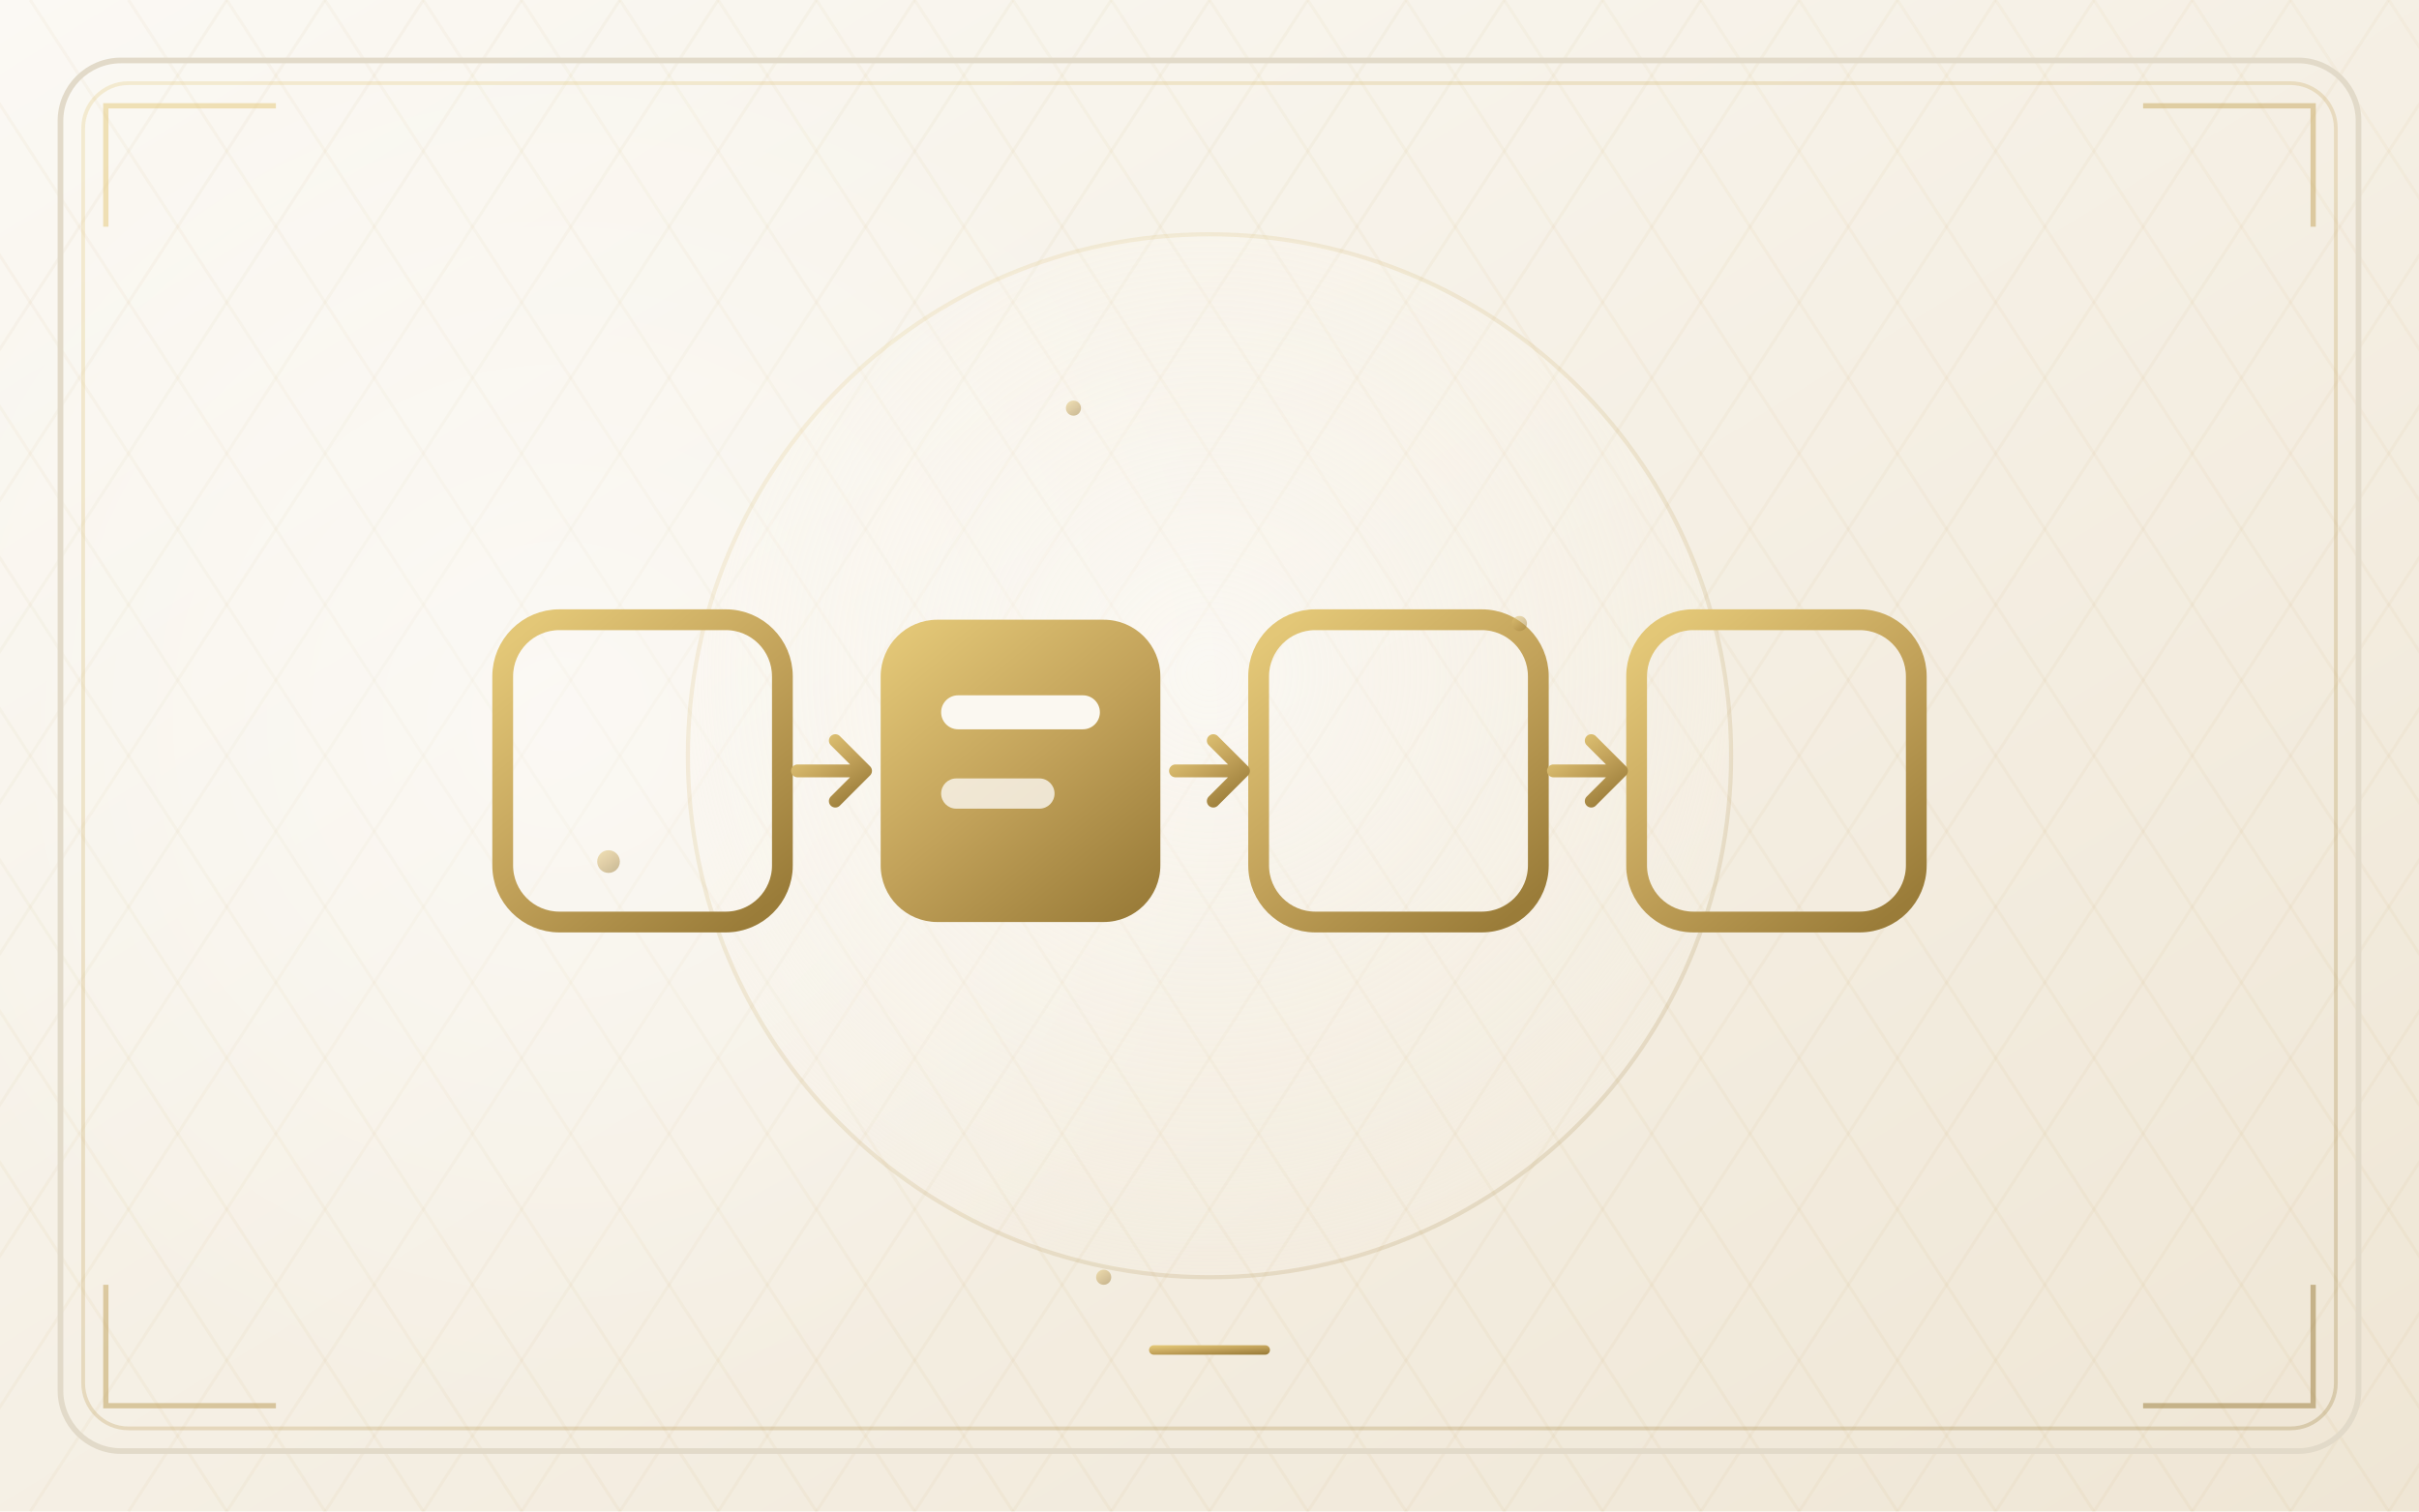
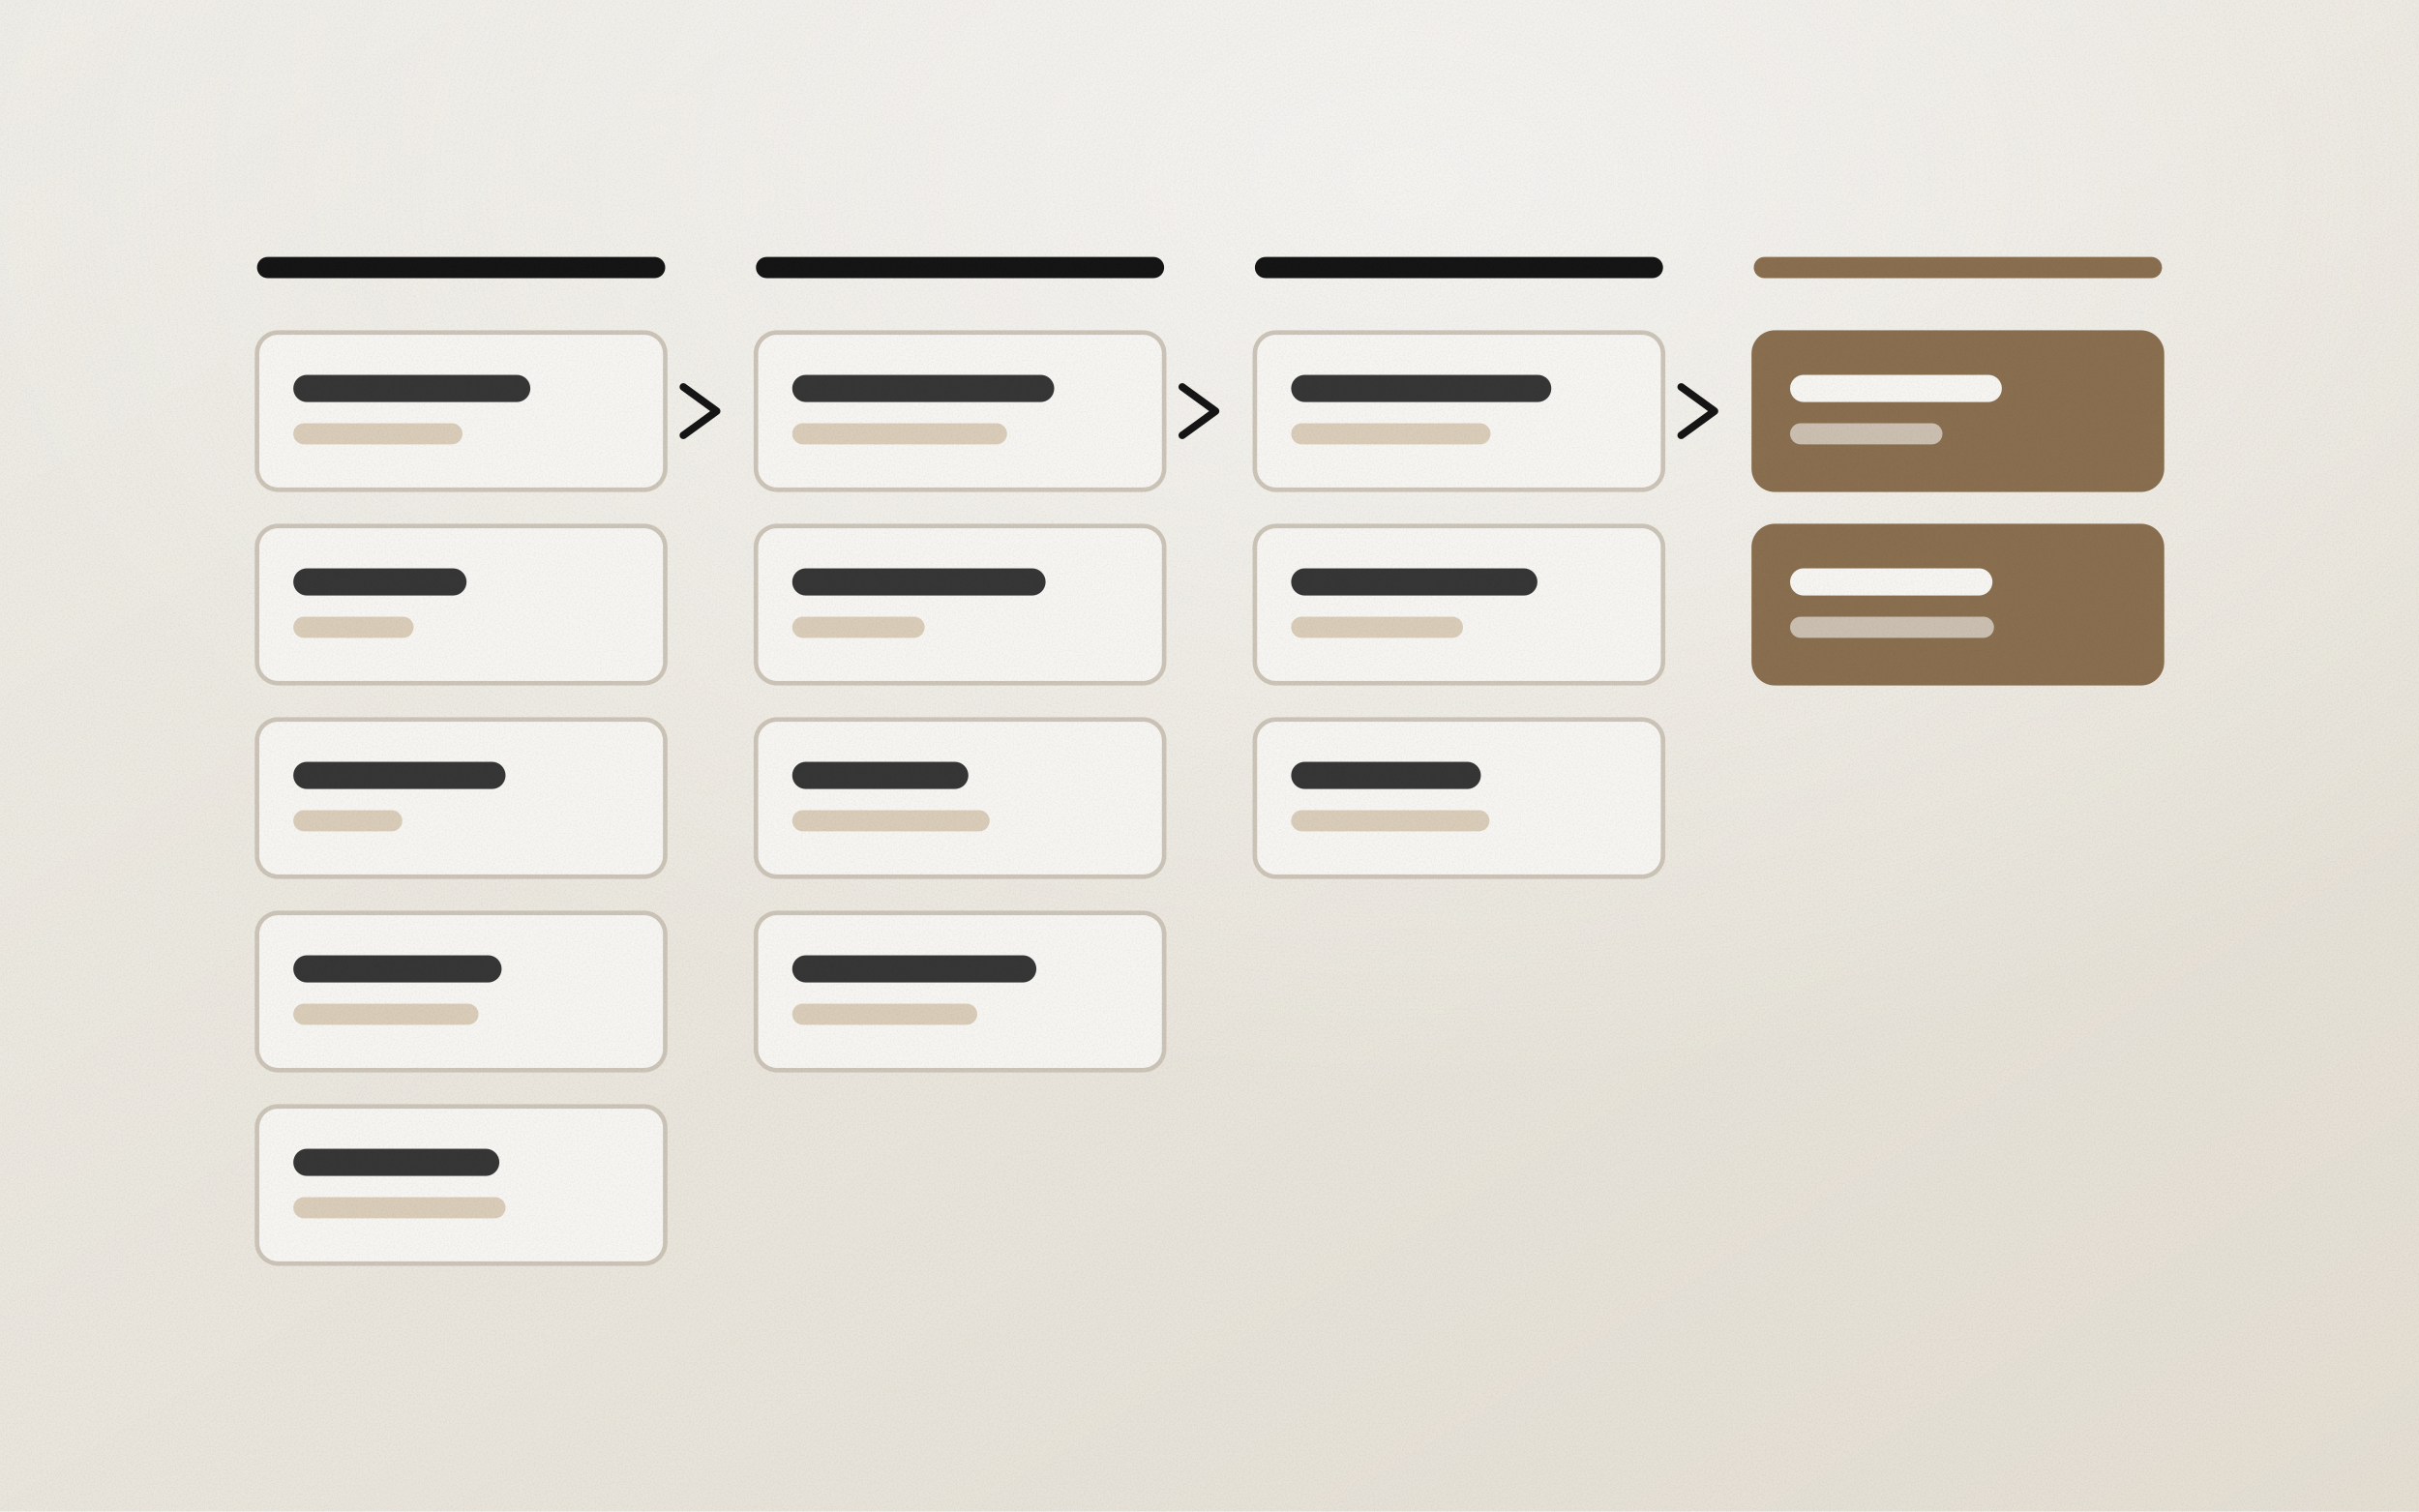
- <svg xmlns="http://www.w3.org/2000/svg" viewBox="0 0 640 400" width="640" height="400">
+ <svg xmlns="http://www.w3.org/2000/svg" viewBox="0 0 1600 1000" width="1600" height="1000">
  <defs>
-     <linearGradient id="bgg" x1="0" y1="0" x2="1" y2="1">
-       <stop offset="0" stop-color="#fbf9f4" />
-       <stop offset="1" stop-color="#efe6d5" />
+     <linearGradient id="bg" x1="0" y1="0" x2="1" y2="1">
+       <stop offset="0" stop-color="#F3F1EB" />
+       <stop offset="1" stop-color="#E8E2D6" />
    </linearGradient>
-     <linearGradient id="gg" x1="0.12" y1="0" x2="0.88" y2="1">
-       <stop offset="0" stop-color="#e3c777" />
-       <stop offset="0.5" stop-color="#c2a25a" />
-       <stop offset="1" stop-color="#9a7c39" />
+     <radialGradient id="glow" cx="0.58" cy="0.12" r="0.6">
+       <stop offset="0" stop-color="#FBFAF7" stop-opacity="0.85" />
+       <stop offset="1" stop-color="#FBFAF7" stop-opacity="0" />
+     </radialGradient>
+     <linearGradient id="fade" x1="0" y1="0" x2="0" y2="1">
+       <stop offset="0" stop-color="#8A6F4E" stop-opacity="0.28" />
+       <stop offset="1" stop-color="#8A6F4E" stop-opacity="0" />
    </linearGradient>
-     <linearGradient id="tg" x1="0" y1="0" x2="1" y2="1">
-       <stop offset="0" stop-color="#c9a45f" />
-       <stop offset="1" stop-color="#b9933f" />
-     </linearGradient>
-     <radialGradient id="duo" cx="0.5" cy="0.5" r="0.5">
-       <stop offset="0" stop-color="#ffffff" stop-opacity="0.5" />
-       <stop offset="1" stop-color="#ffffff" stop-opacity="0" />
-     </radialGradient>
-     <radialGradient id="med" cx="0.5" cy="0.42" r="0.62">
-       <stop offset="0" stop-color="#ffffff" stop-opacity="0.5" />
-       <stop offset="0.75" stop-color="#fbf7ee" stop-opacity="0.18" />
-       <stop offset="1" stop-color="#fbf7ee" stop-opacity="0" />
-     </radialGradient>
+     <filter id="grain" x="0" y="0" width="100%" height="100%">
+       <feTurbulence type="fractalNoise" baseFrequency="0.85" numOctaves="2" stitchTiles="stitch" />
+       <feColorMatrix values="0 0 0 0 0.07  0 0 0 0 0.07  0 0 0 0 0.07  0 0 0 0.09 0" />
+     </filter>
  </defs>
-   <rect width="640" height="400" fill="url(#bgg)" />
-   <line x1="-200" y1="0" x2="60" y2="400" stroke="url(#tg)" stroke-width="0.8" opacity="0.06" />
-   <line x1="60" y1="0" x2="-200" y2="400" stroke="url(#tg)" stroke-width="0.8" opacity="0.06" />
-   <line x1="-174" y1="0" x2="86" y2="400" stroke="url(#tg)" stroke-width="0.8" opacity="0.06" />
-   <line x1="86" y1="0" x2="-174" y2="400" stroke="url(#tg)" stroke-width="0.8" opacity="0.06" />
-   <line x1="-148" y1="0" x2="112" y2="400" stroke="url(#tg)" stroke-width="0.8" opacity="0.06" />
-   <line x1="112" y1="0" x2="-148" y2="400" stroke="url(#tg)" stroke-width="0.8" opacity="0.06" />
-   <line x1="-122" y1="0" x2="138" y2="400" stroke="url(#tg)" stroke-width="0.8" opacity="0.06" />
-   <line x1="138" y1="0" x2="-122" y2="400" stroke="url(#tg)" stroke-width="0.8" opacity="0.06" />
-   <line x1="-96" y1="0" x2="164" y2="400" stroke="url(#tg)" stroke-width="0.8" opacity="0.06" />
-   <line x1="164" y1="0" x2="-96" y2="400" stroke="url(#tg)" stroke-width="0.8" opacity="0.06" />
-   <line x1="-70" y1="0" x2="190" y2="400" stroke="url(#tg)" stroke-width="0.8" opacity="0.06" />
-   <line x1="190" y1="0" x2="-70" y2="400" stroke="url(#tg)" stroke-width="0.8" opacity="0.06" />
-   <line x1="-44" y1="0" x2="216" y2="400" stroke="url(#tg)" stroke-width="0.8" opacity="0.06" />
-   <line x1="216" y1="0" x2="-44" y2="400" stroke="url(#tg)" stroke-width="0.8" opacity="0.06" />
-   <line x1="-18" y1="0" x2="242" y2="400" stroke="url(#tg)" stroke-width="0.8" opacity="0.06" />
-   <line x1="242" y1="0" x2="-18" y2="400" stroke="url(#tg)" stroke-width="0.8" opacity="0.06" />
-   <line x1="8" y1="0" x2="268" y2="400" stroke="url(#tg)" stroke-width="0.8" opacity="0.06" />
-   <line x1="268" y1="0" x2="8" y2="400" stroke="url(#tg)" stroke-width="0.8" opacity="0.06" />
-   <line x1="34" y1="0" x2="294" y2="400" stroke="url(#tg)" stroke-width="0.8" opacity="0.06" />
-   <line x1="294" y1="0" x2="34" y2="400" stroke="url(#tg)" stroke-width="0.8" opacity="0.06" />
-   <line x1="60" y1="0" x2="320" y2="400" stroke="url(#tg)" stroke-width="0.8" opacity="0.06" />
-   <line x1="320" y1="0" x2="60" y2="400" stroke="url(#tg)" stroke-width="0.8" opacity="0.06" />
-   <line x1="86" y1="0" x2="346" y2="400" stroke="url(#tg)" stroke-width="0.8" opacity="0.06" />
-   <line x1="346" y1="0" x2="86" y2="400" stroke="url(#tg)" stroke-width="0.8" opacity="0.06" />
-   <line x1="112" y1="0" x2="372" y2="400" stroke="url(#tg)" stroke-width="0.8" opacity="0.06" />
-   <line x1="372" y1="0" x2="112" y2="400" stroke="url(#tg)" stroke-width="0.8" opacity="0.06" />
-   <line x1="138" y1="0" x2="398" y2="400" stroke="url(#tg)" stroke-width="0.8" opacity="0.06" />
-   <line x1="398" y1="0" x2="138" y2="400" stroke="url(#tg)" stroke-width="0.8" opacity="0.06" />
-   <line x1="164" y1="0" x2="424" y2="400" stroke="url(#tg)" stroke-width="0.8" opacity="0.06" />
-   <line x1="424" y1="0" x2="164" y2="400" stroke="url(#tg)" stroke-width="0.8" opacity="0.06" />
-   <line x1="190" y1="0" x2="450" y2="400" stroke="url(#tg)" stroke-width="0.8" opacity="0.06" />
-   <line x1="450" y1="0" x2="190" y2="400" stroke="url(#tg)" stroke-width="0.8" opacity="0.06" />
-   <line x1="216" y1="0" x2="476" y2="400" stroke="url(#tg)" stroke-width="0.8" opacity="0.06" />
-   <line x1="476" y1="0" x2="216" y2="400" stroke="url(#tg)" stroke-width="0.8" opacity="0.06" />
-   <line x1="242" y1="0" x2="502" y2="400" stroke="url(#tg)" stroke-width="0.8" opacity="0.06" />
-   <line x1="502" y1="0" x2="242" y2="400" stroke="url(#tg)" stroke-width="0.8" opacity="0.06" />
-   <line x1="268" y1="0" x2="528" y2="400" stroke="url(#tg)" stroke-width="0.8" opacity="0.06" />
-   <line x1="528" y1="0" x2="268" y2="400" stroke="url(#tg)" stroke-width="0.8" opacity="0.06" />
-   <line x1="294" y1="0" x2="554" y2="400" stroke="url(#tg)" stroke-width="0.8" opacity="0.06" />
-   <line x1="554" y1="0" x2="294" y2="400" stroke="url(#tg)" stroke-width="0.8" opacity="0.06" />
-   <line x1="320" y1="0" x2="580" y2="400" stroke="url(#tg)" stroke-width="0.8" opacity="0.06" />
-   <line x1="580" y1="0" x2="320" y2="400" stroke="url(#tg)" stroke-width="0.8" opacity="0.06" />
-   <line x1="346" y1="0" x2="606" y2="400" stroke="url(#tg)" stroke-width="0.8" opacity="0.06" />
-   <line x1="606" y1="0" x2="346" y2="400" stroke="url(#tg)" stroke-width="0.8" opacity="0.06" />
-   <line x1="372" y1="0" x2="632" y2="400" stroke="url(#tg)" stroke-width="0.8" opacity="0.06" />
-   <line x1="632" y1="0" x2="372" y2="400" stroke="url(#tg)" stroke-width="0.8" opacity="0.06" />
-   <line x1="398" y1="0" x2="658" y2="400" stroke="url(#tg)" stroke-width="0.8" opacity="0.06" />
-   <line x1="658" y1="0" x2="398" y2="400" stroke="url(#tg)" stroke-width="0.8" opacity="0.06" />
-   <line x1="424" y1="0" x2="684" y2="400" stroke="url(#tg)" stroke-width="0.8" opacity="0.06" />
-   <line x1="684" y1="0" x2="424" y2="400" stroke="url(#tg)" stroke-width="0.8" opacity="0.06" />
-   <line x1="450" y1="0" x2="710" y2="400" stroke="url(#tg)" stroke-width="0.8" opacity="0.06" />
-   <line x1="710" y1="0" x2="450" y2="400" stroke="url(#tg)" stroke-width="0.8" opacity="0.06" />
-   <line x1="476" y1="0" x2="736" y2="400" stroke="url(#tg)" stroke-width="0.8" opacity="0.06" />
-   <line x1="736" y1="0" x2="476" y2="400" stroke="url(#tg)" stroke-width="0.8" opacity="0.06" />
-   <line x1="502" y1="0" x2="762" y2="400" stroke="url(#tg)" stroke-width="0.8" opacity="0.06" />
-   <line x1="762" y1="0" x2="502" y2="400" stroke="url(#tg)" stroke-width="0.8" opacity="0.06" />
-   <line x1="528" y1="0" x2="788" y2="400" stroke="url(#tg)" stroke-width="0.8" opacity="0.06" />
-   <line x1="788" y1="0" x2="528" y2="400" stroke="url(#tg)" stroke-width="0.8" opacity="0.06" />
-   <line x1="554" y1="0" x2="814" y2="400" stroke="url(#tg)" stroke-width="0.8" opacity="0.06" />
-   <line x1="814" y1="0" x2="554" y2="400" stroke="url(#tg)" stroke-width="0.8" opacity="0.06" />
-   <line x1="580" y1="0" x2="840" y2="400" stroke="url(#tg)" stroke-width="0.8" opacity="0.06" />
-   <line x1="840" y1="0" x2="580" y2="400" stroke="url(#tg)" stroke-width="0.8" opacity="0.06" />
-   <line x1="606" y1="0" x2="866" y2="400" stroke="url(#tg)" stroke-width="0.8" opacity="0.06" />
-   <line x1="866" y1="0" x2="606" y2="400" stroke="url(#tg)" stroke-width="0.8" opacity="0.06" />
-   <line x1="632" y1="0" x2="892" y2="400" stroke="url(#tg)" stroke-width="0.8" opacity="0.06" />
-   <line x1="892" y1="0" x2="632" y2="400" stroke="url(#tg)" stroke-width="0.8" opacity="0.06" />
-   <line x1="658" y1="0" x2="918" y2="400" stroke="url(#tg)" stroke-width="0.8" opacity="0.06" />
-   <line x1="918" y1="0" x2="658" y2="400" stroke="url(#tg)" stroke-width="0.8" opacity="0.06" />
-   <line x1="684" y1="0" x2="944" y2="400" stroke="url(#tg)" stroke-width="0.8" opacity="0.06" />
-   <line x1="944" y1="0" x2="684" y2="400" stroke="url(#tg)" stroke-width="0.8" opacity="0.06" />
-   <circle cx="148" cy="190" r="187" fill="url(#duo)" />
-   <circle cx="320" cy="200" r="138" fill="url(#med)" />
-   <circle cx="320" cy="200" r="138" fill="none" stroke="url(#gg)" stroke-width="1.1" opacity="0.18" />
-   <g>
-     <rect x="133" y="164" width="74" height="80" rx="15" stroke="url(#gg)" fill="none" stroke-width="5.5" stroke-linecap="round" stroke-linejoin="round" />
-     <rect x="233" y="164" width="74" height="80" rx="15" fill="url(#gg)" />
-     <rect x="249" y="184" width="42" height="9" rx="4.5" fill="#fbf8f1" />
-     <rect x="249" y="206" width="30" height="8" rx="4" fill="#fbf8f1" opacity="0.8" />
-     <rect x="333" y="164" width="74" height="80" rx="15" stroke="url(#gg)" fill="none" stroke-width="5.5" stroke-linecap="round" stroke-linejoin="round" />
-     <rect x="433" y="164" width="74" height="80" rx="15" stroke="url(#gg)" fill="none" stroke-width="5.5" stroke-linecap="round" stroke-linejoin="round" />
-     <path d="M211 204 l18 0 m-8 -8 l8 8 l-8 8" stroke="url(#gg)" stroke-width="3.4" fill="none" stroke-linecap="round" stroke-linejoin="round" />
-     <path d="M311 204 l18 0 m-8 -8 l8 8 l-8 8" stroke="url(#gg)" stroke-width="3.4" fill="none" stroke-linecap="round" stroke-linejoin="round" />
-     <path d="M411 204 l18 0 m-8 -8 l8 8 l-8 8" stroke="url(#gg)" stroke-width="3.4" fill="none" stroke-linecap="round" stroke-linejoin="round" />
-   </g>
-   <circle cx="292" cy="338" r="2" fill="url(#gg)" opacity="0.5" />
-   <circle cx="402" cy="165" r="2" fill="url(#gg)" opacity="0.5" />
-   <circle cx="161" cy="228" r="3" fill="url(#gg)" opacity="0.5" />
-   <circle cx="284" cy="108" r="2" fill="url(#gg)" opacity="0.5" />
-   <rect x="16" y="16" width="608" height="368" fill="none" stroke="#e2dac9" stroke-width="1.5" rx="16" />
-   <rect x="22" y="22" width="596" height="356" fill="none" stroke="url(#gg)" stroke-width="1" rx="12" opacity="0.28" />
-   <path d="M28 60 V28 H73 M567 28 H612 V60 M612 340 V372 H567 M73 372 H28 V340" fill="none" stroke="url(#gg)" stroke-width="1.4" opacity="0.5" />
-   <rect x="304" y="356" width="32" height="2.5" rx="1.25" fill="url(#gg)" />
+   <rect width="1600" height="1000" fill="url(#bg)" />
+   <rect width="1600" height="1000" fill="url(#glow)" />
+   <rect x="170" y="170" width="270" height="14" rx="7" fill="#121212" />
+   <rect x="170" y="220" width="270" height="104" rx="14" fill="#FBFAF7" stroke="#CFC7BA" stroke-width="3" />
+   <rect x="194" y="248" width="156.8" height="18" rx="9" fill="#121212" opacity="0.85" />
+   <rect x="194" y="280" width="111.9" height="14" rx="7" fill="#DDD0BC" opacity="1" />
+   <rect x="170" y="348" width="270" height="104" rx="14" fill="#FBFAF7" stroke="#CFC7BA" stroke-width="3" />
+   <rect x="194" y="376" width="114.6" height="18" rx="9" fill="#121212" opacity="0.85" />
+   <rect x="194" y="408" width="79.6" height="14" rx="7" fill="#DDD0BC" opacity="1" />
+   <rect x="170" y="476" width="270" height="104" rx="14" fill="#FBFAF7" stroke="#CFC7BA" stroke-width="3" />
+   <rect x="194" y="504" width="140.4" height="18" rx="9" fill="#121212" opacity="0.85" />
+   <rect x="194" y="536" width="72.1" height="14" rx="7" fill="#DDD0BC" opacity="1" />
+   <rect x="170" y="604" width="270" height="104" rx="14" fill="#FBFAF7" stroke="#CFC7BA" stroke-width="3" />
+   <rect x="194" y="632" width="137.8" height="18" rx="9" fill="#121212" opacity="0.85" />
+   <rect x="194" y="664" width="122.5" height="14" rx="7" fill="#DDD0BC" opacity="1" />
+   <rect x="170" y="732" width="270" height="104" rx="14" fill="#FBFAF7" stroke="#CFC7BA" stroke-width="3" />
+   <rect x="194" y="760" width="136.3" height="18" rx="9" fill="#121212" opacity="0.85" />
+   <rect x="194" y="792" width="140.4" height="14" rx="7" fill="#DDD0BC" opacity="1" />
+   <path d="M452 256 L474 272 L452 288" fill="none" stroke="#121212" stroke-width="5" stroke-linecap="round" stroke-linejoin="round" />
+   <rect x="500" y="170" width="270" height="14" rx="7" fill="#121212" />
+   <rect x="500" y="220" width="270" height="104" rx="14" fill="#FBFAF7" stroke="#CFC7BA" stroke-width="3" />
+   <rect x="524" y="248" width="173.3" height="18" rx="9" fill="#121212" opacity="0.85" />
+   <rect x="524" y="280" width="142.1" height="14" rx="7" fill="#DDD0BC" opacity="1" />
+   <rect x="500" y="348" width="270" height="104" rx="14" fill="#FBFAF7" stroke="#CFC7BA" stroke-width="3" />
+   <rect x="524" y="376" width="167.6" height="18" rx="9" fill="#121212" opacity="0.85" />
+   <rect x="524" y="408" width="87.6" height="14" rx="7" fill="#DDD0BC" opacity="1" />
+   <rect x="500" y="476" width="270" height="104" rx="14" fill="#FBFAF7" stroke="#CFC7BA" stroke-width="3" />
+   <rect x="524" y="504" width="116.5" height="18" rx="9" fill="#121212" opacity="0.85" />
+   <rect x="524" y="536" width="130.6" height="14" rx="7" fill="#DDD0BC" opacity="1" />
+   <rect x="500" y="604" width="270" height="104" rx="14" fill="#FBFAF7" stroke="#CFC7BA" stroke-width="3" />
+   <rect x="524" y="632" width="161.5" height="18" rx="9" fill="#121212" opacity="0.85" />
+   <rect x="524" y="664" width="122.4" height="14" rx="7" fill="#DDD0BC" opacity="1" />
+   <path d="M782 256 L804 272 L782 288" fill="none" stroke="#121212" stroke-width="5" stroke-linecap="round" stroke-linejoin="round" />
+   <rect x="830" y="170" width="270" height="14" rx="7" fill="#121212" />
+   <rect x="830" y="220" width="270" height="104" rx="14" fill="#FBFAF7" stroke="#CFC7BA" stroke-width="3" />
+   <rect x="854" y="248" width="172.1" height="18" rx="9" fill="#121212" opacity="0.85" />
+   <rect x="854" y="280" width="131.9" height="14" rx="7" fill="#DDD0BC" opacity="1" />
+   <rect x="830" y="348" width="270" height="104" rx="14" fill="#FBFAF7" stroke="#CFC7BA" stroke-width="3" />
+   <rect x="854" y="376" width="162.9" height="18" rx="9" fill="#121212" opacity="0.85" />
+   <rect x="854" y="408" width="113.7" height="14" rx="7" fill="#DDD0BC" opacity="1" />
+   <rect x="830" y="476" width="270" height="104" rx="14" fill="#FBFAF7" stroke="#CFC7BA" stroke-width="3" />
+   <rect x="854" y="504" width="125.5" height="18" rx="9" fill="#121212" opacity="0.85" />
+   <rect x="854" y="536" width="131.2" height="14" rx="7" fill="#DDD0BC" opacity="1" />
+   <path d="M1112 256 L1134 272 L1112 288" fill="none" stroke="#121212" stroke-width="5" stroke-linecap="round" stroke-linejoin="round" />
+   <rect x="1160" y="170" width="270" height="14" rx="7" fill="#8A6F4E" />
+   <rect x="1160" y="220" width="270" height="104" rx="14" fill="#8A6F4E" stroke="#8A6F4E" stroke-width="3" />
+   <rect x="1184" y="248" width="140.1" height="18" rx="9" fill="#FBFAF7" opacity="1" />
+   <rect x="1184" y="280" width="100.8" height="14" rx="7" fill="#FBFAF7" opacity="0.6" />
+   <rect x="1160" y="348" width="270" height="104" rx="14" fill="#8A6F4E" stroke="#8A6F4E" stroke-width="3" />
+   <rect x="1184" y="376" width="133.9" height="18" rx="9" fill="#FBFAF7" opacity="1" />
+   <rect x="1184" y="408" width="134.9" height="14" rx="7" fill="#FBFAF7" opacity="0.6" />
+   <rect width="1600" height="1000" filter="url(#grain)" />
</svg>
